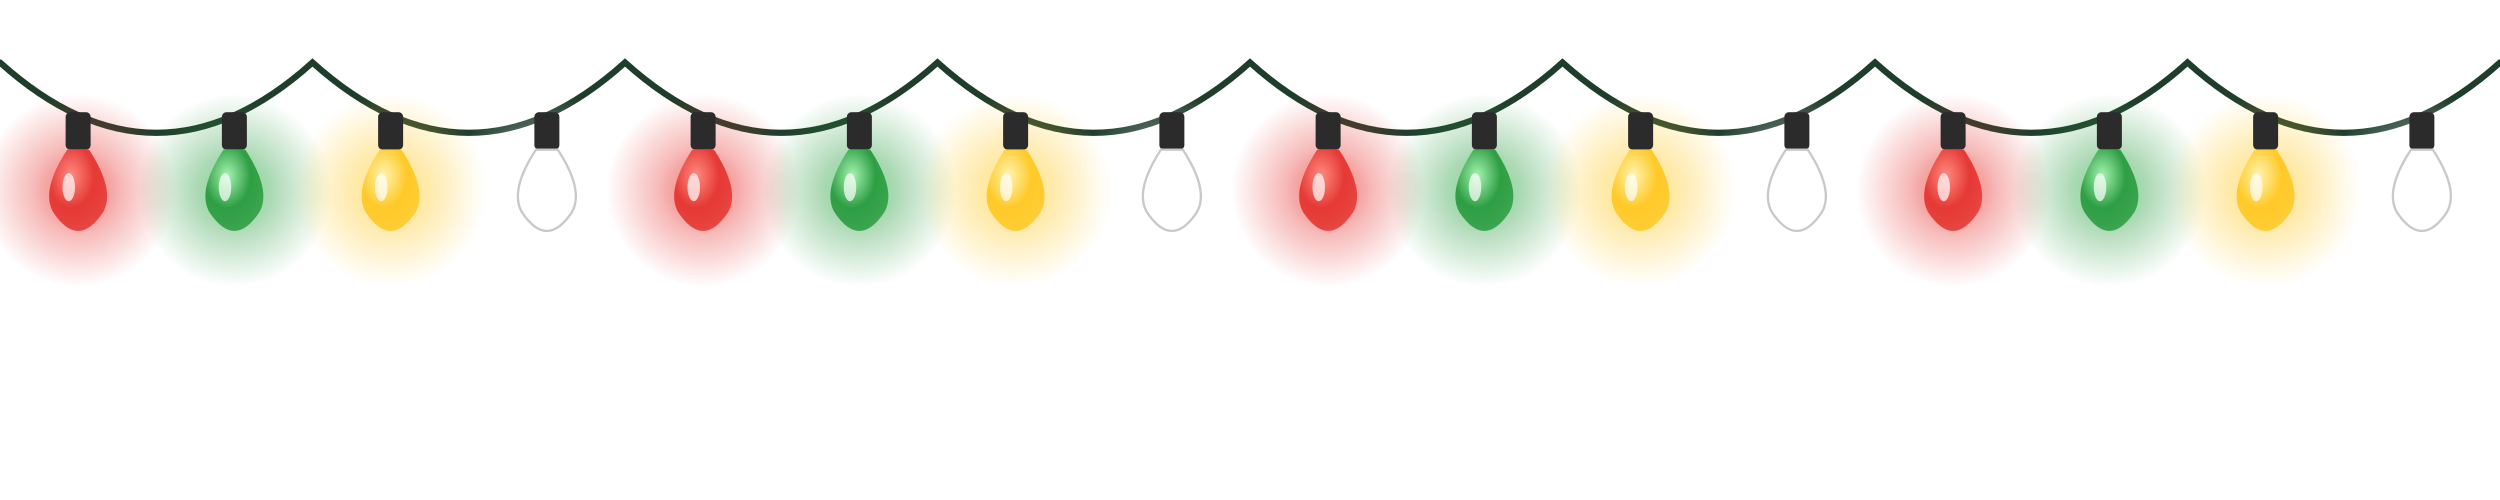
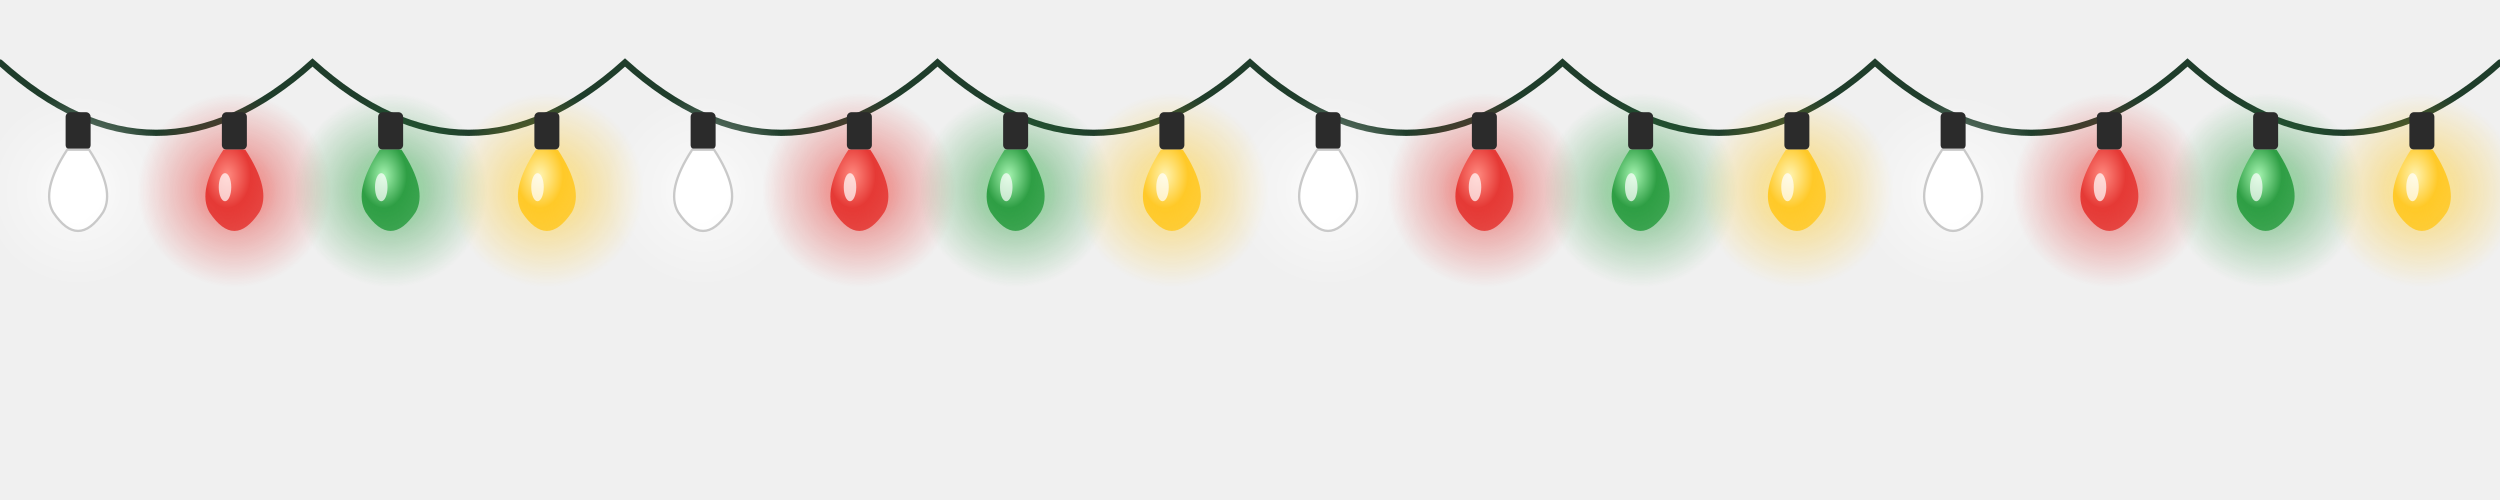
<svg xmlns="http://www.w3.org/2000/svg" viewBox="0 0 1600 320" width="1600" height="320">
  <defs>
    <radialGradient id="g0">
      <stop offset="0" stop-color="#ff8a80" stop-opacity="0.95" />
      <stop offset="0.45" stop-color="#e53935" stop-opacity="0.35" />
      <stop offset="1" stop-color="#e53935" stop-opacity="0" />
    </radialGradient>
    <radialGradient id="b0" cx="0.38" cy="0.32" r="0.8">
      <stop offset="0" stop-color="#ff8a80" />
      <stop offset="0.5" stop-color="#e53935" />
      <stop offset="1" stop-color="#e53935" stop-opacity="0.85" />
    </radialGradient>
    <radialGradient id="g1">
      <stop offset="0" stop-color="#a5f3b0" stop-opacity="0.95" />
      <stop offset="0.45" stop-color="#2e9e44" stop-opacity="0.35" />
      <stop offset="1" stop-color="#2e9e44" stop-opacity="0" />
    </radialGradient>
    <radialGradient id="b1" cx="0.38" cy="0.32" r="0.8">
      <stop offset="0" stop-color="#a5f3b0" />
      <stop offset="0.5" stop-color="#2e9e44" />
      <stop offset="1" stop-color="#2e9e44" stop-opacity="0.85" />
    </radialGradient>
    <radialGradient id="g2">
      <stop offset="0" stop-color="#fff3b0" stop-opacity="0.95" />
      <stop offset="0.45" stop-color="#ffc928" stop-opacity="0.35" />
      <stop offset="1" stop-color="#ffc928" stop-opacity="0" />
    </radialGradient>
    <radialGradient id="b2" cx="0.38" cy="0.32" r="0.8">
      <stop offset="0" stop-color="#fff3b0" />
      <stop offset="0.5" stop-color="#ffc928" />
      <stop offset="1" stop-color="#ffc928" stop-opacity="0.85" />
    </radialGradient>
    <radialGradient id="g3">
      <stop offset="0" stop-color="#ffffff" stop-opacity="0.95" />
      <stop offset="0.45" stop-color="#ffffff" stop-opacity="0.35" />
      <stop offset="1" stop-color="#ffffff" stop-opacity="0" />
    </radialGradient>
    <radialGradient id="b3" cx="0.38" cy="0.32" r="0.8">
      <stop offset="0" stop-color="#ffffff" />
      <stop offset="0.5" stop-color="#ffffff" />
      <stop offset="1" stop-color="#ffffff" stop-opacity="0.85" />
    </radialGradient>
  </defs>
-   <rect width="1600" height="320" fill="#ffffff" />
  <path d="M0,40 Q100,130 200,40 Q300,130 400,40 Q500,130 600,40 Q700,130 800,40 Q900,130 1000,40 Q1100,130 1200,40 Q1300,130 1400,40 Q1500,130 1600,40" fill="none" stroke="#1f3d2b" stroke-width="4" stroke-linecap="round" />
-   <circle cx="50.0" cy="121.8" r="62" fill="url(#g0)" />
+   <circle cx="50.0" cy="121.8" r="62" fill="url(#g3)" />
  <rect x="42.0" y="71.8" width="16" height="24" rx="3" fill="#2b2b2b" />
-   <path d="M43.0,95.8 Q26.0,121.8 34.0,135.8 Q50.0,159.8 66.0,135.8 Q74.0,121.8 57.0,95.8 Z" fill="url(#b0)" stroke="none" stroke-width="1.5" />
+   <path d="M43.0,95.8 Q26.0,121.8 34.0,135.8 Q50.0,159.8 66.0,135.8 Q74.0,121.8 57.0,95.8 Z" fill="url(#b3)" stroke="#c9c9c9" stroke-width="1.5" />
  <ellipse cx="44.0" cy="119.8" rx="4" ry="9" fill="#fff" opacity="0.7" />
-   <circle cx="150.0" cy="121.8" r="62" fill="url(#g1)" />
+   <circle cx="150.0" cy="121.8" r="62" fill="url(#g0)" />
  <rect x="142.0" y="71.8" width="16" height="24" rx="3" fill="#2b2b2b" />
-   <path d="M143.0,95.8 Q126.0,121.8 134.0,135.8 Q150.0,159.8 166.0,135.8 Q174.0,121.8 157.0,95.8 Z" fill="url(#b1)" stroke="none" stroke-width="1.5" />
+   <path d="M143.0,95.8 Q126.0,121.8 134.0,135.8 Q150.0,159.8 166.0,135.8 Q174.0,121.8 157.0,95.8 Z" fill="url(#b0)" stroke="none" stroke-width="1.5" />
  <ellipse cx="144.0" cy="119.8" rx="4" ry="9" fill="#fff" opacity="0.7" />
-   <circle cx="250.0" cy="121.8" r="62" fill="url(#g2)" />
+   <circle cx="250.0" cy="121.8" r="62" fill="url(#g1)" />
  <rect x="242.0" y="71.8" width="16" height="24" rx="3" fill="#2b2b2b" />
-   <path d="M243.0,95.8 Q226.0,121.8 234.0,135.8 Q250.0,159.8 266.0,135.8 Q274.0,121.8 257.0,95.8 Z" fill="url(#b2)" stroke="none" stroke-width="1.5" />
+   <path d="M243.0,95.8 Q226.0,121.8 234.0,135.8 Q250.0,159.8 266.0,135.8 Q274.0,121.8 257.0,95.8 Z" fill="url(#b1)" stroke="none" stroke-width="1.5" />
  <ellipse cx="244.0" cy="119.8" rx="4" ry="9" fill="#fff" opacity="0.7" />
-   <circle cx="350.0" cy="121.8" r="62" fill="url(#g3)" />
+   <circle cx="350.0" cy="121.8" r="62" fill="url(#g2)" />
  <rect x="342.0" y="71.8" width="16" height="24" rx="3" fill="#2b2b2b" />
-   <path d="M343.0,95.8 Q326.0,121.8 334.0,135.8 Q350.0,159.8 366.0,135.8 Q374.0,121.8 357.0,95.8 Z" fill="url(#b3)" stroke="#c9c9c9" stroke-width="1.5" />
+   <path d="M343.0,95.8 Q326.0,121.8 334.0,135.8 Q350.0,159.8 366.0,135.8 Q374.0,121.8 357.0,95.8 Z" fill="url(#b2)" stroke="none" stroke-width="1.5" />
  <ellipse cx="344.0" cy="119.8" rx="4" ry="9" fill="#fff" opacity="0.7" />
-   <circle cx="450.0" cy="121.8" r="62" fill="url(#g0)" />
+   <circle cx="450.0" cy="121.8" r="62" fill="url(#g3)" />
  <rect x="442.0" y="71.8" width="16" height="24" rx="3" fill="#2b2b2b" />
-   <path d="M443.0,95.8 Q426.0,121.8 434.0,135.8 Q450.0,159.8 466.0,135.8 Q474.0,121.8 457.0,95.8 Z" fill="url(#b0)" stroke="none" stroke-width="1.5" />
+   <path d="M443.0,95.8 Q426.0,121.8 434.0,135.8 Q450.0,159.8 466.0,135.8 Q474.0,121.8 457.0,95.8 Z" fill="url(#b3)" stroke="#c9c9c9" stroke-width="1.5" />
  <ellipse cx="444.0" cy="119.8" rx="4" ry="9" fill="#fff" opacity="0.7" />
-   <circle cx="550.0" cy="121.8" r="62" fill="url(#g1)" />
+   <circle cx="550.0" cy="121.8" r="62" fill="url(#g0)" />
  <rect x="542.0" y="71.8" width="16" height="24" rx="3" fill="#2b2b2b" />
-   <path d="M543.0,95.8 Q526.0,121.8 534.0,135.8 Q550.0,159.8 566.0,135.8 Q574.0,121.8 557.0,95.8 Z" fill="url(#b1)" stroke="none" stroke-width="1.5" />
+   <path d="M543.0,95.8 Q526.0,121.8 534.0,135.8 Q550.0,159.8 566.0,135.8 Q574.0,121.8 557.0,95.8 Z" fill="url(#b0)" stroke="none" stroke-width="1.5" />
  <ellipse cx="544.0" cy="119.8" rx="4" ry="9" fill="#fff" opacity="0.7" />
-   <circle cx="650.0" cy="121.8" r="62" fill="url(#g2)" />
+   <circle cx="650.0" cy="121.8" r="62" fill="url(#g1)" />
  <rect x="642.0" y="71.8" width="16" height="24" rx="3" fill="#2b2b2b" />
-   <path d="M643.0,95.8 Q626.0,121.8 634.0,135.8 Q650.0,159.8 666.0,135.8 Q674.0,121.8 657.0,95.8 Z" fill="url(#b2)" stroke="none" stroke-width="1.5" />
+   <path d="M643.0,95.8 Q626.0,121.8 634.0,135.8 Q650.0,159.8 666.0,135.8 Q674.0,121.8 657.0,95.8 Z" fill="url(#b1)" stroke="none" stroke-width="1.5" />
  <ellipse cx="644.0" cy="119.8" rx="4" ry="9" fill="#fff" opacity="0.7" />
-   <circle cx="750.0" cy="121.8" r="62" fill="url(#g3)" />
+   <circle cx="750.0" cy="121.8" r="62" fill="url(#g2)" />
  <rect x="742.0" y="71.8" width="16" height="24" rx="3" fill="#2b2b2b" />
-   <path d="M743.0,95.8 Q726.0,121.8 734.0,135.8 Q750.0,159.8 766.0,135.8 Q774.0,121.8 757.0,95.8 Z" fill="url(#b3)" stroke="#c9c9c9" stroke-width="1.5" />
+   <path d="M743.0,95.8 Q726.0,121.8 734.0,135.8 Q750.0,159.8 766.0,135.8 Q774.0,121.8 757.0,95.8 Z" fill="url(#b2)" stroke="none" stroke-width="1.5" />
  <ellipse cx="744.0" cy="119.8" rx="4" ry="9" fill="#fff" opacity="0.7" />
-   <circle cx="850.0" cy="121.8" r="62" fill="url(#g0)" />
+   <circle cx="850.0" cy="121.8" r="62" fill="url(#g3)" />
  <rect x="842.0" y="71.8" width="16" height="24" rx="3" fill="#2b2b2b" />
-   <path d="M843.0,95.8 Q826.0,121.8 834.0,135.8 Q850.0,159.8 866.0,135.8 Q874.0,121.8 857.0,95.8 Z" fill="url(#b0)" stroke="none" stroke-width="1.5" />
+   <path d="M843.0,95.8 Q826.0,121.8 834.0,135.8 Q850.0,159.8 866.0,135.8 Q874.0,121.8 857.0,95.8 Z" fill="url(#b3)" stroke="#c9c9c9" stroke-width="1.5" />
  <ellipse cx="844.0" cy="119.8" rx="4" ry="9" fill="#fff" opacity="0.7" />
-   <circle cx="950.0" cy="121.8" r="62" fill="url(#g1)" />
+   <circle cx="950.0" cy="121.8" r="62" fill="url(#g0)" />
  <rect x="942.0" y="71.8" width="16" height="24" rx="3" fill="#2b2b2b" />
-   <path d="M943.0,95.8 Q926.0,121.8 934.0,135.8 Q950.0,159.8 966.0,135.8 Q974.0,121.8 957.0,95.8 Z" fill="url(#b1)" stroke="none" stroke-width="1.5" />
+   <path d="M943.0,95.8 Q926.0,121.8 934.0,135.8 Q950.0,159.8 966.0,135.8 Q974.0,121.8 957.0,95.8 Z" fill="url(#b0)" stroke="none" stroke-width="1.5" />
  <ellipse cx="944.0" cy="119.8" rx="4" ry="9" fill="#fff" opacity="0.7" />
-   <circle cx="1050.0" cy="121.8" r="62" fill="url(#g2)" />
+   <circle cx="1050.0" cy="121.8" r="62" fill="url(#g1)" />
  <rect x="1042.0" y="71.8" width="16" height="24" rx="3" fill="#2b2b2b" />
-   <path d="M1043.0,95.8 Q1026.0,121.8 1034.0,135.8 Q1050.0,159.8 1066.0,135.8 Q1074.0,121.8 1057.0,95.8 Z" fill="url(#b2)" stroke="none" stroke-width="1.5" />
+   <path d="M1043.0,95.8 Q1026.0,121.8 1034.0,135.8 Q1050.0,159.8 1066.0,135.8 Q1074.0,121.8 1057.0,95.8 Z" fill="url(#b1)" stroke="none" stroke-width="1.5" />
  <ellipse cx="1044.0" cy="119.8" rx="4" ry="9" fill="#fff" opacity="0.7" />
-   <circle cx="1150.0" cy="121.8" r="62" fill="url(#g3)" />
+   <circle cx="1150.0" cy="121.8" r="62" fill="url(#g2)" />
  <rect x="1142.0" y="71.8" width="16" height="24" rx="3" fill="#2b2b2b" />
-   <path d="M1143.0,95.8 Q1126.0,121.8 1134.0,135.8 Q1150.0,159.8 1166.0,135.8 Q1174.0,121.8 1157.0,95.8 Z" fill="url(#b3)" stroke="#c9c9c9" stroke-width="1.5" />
+   <path d="M1143.0,95.8 Q1126.0,121.8 1134.0,135.8 Q1150.0,159.8 1166.0,135.8 Q1174.0,121.8 1157.0,95.8 Z" fill="url(#b2)" stroke="none" stroke-width="1.5" />
  <ellipse cx="1144.0" cy="119.8" rx="4" ry="9" fill="#fff" opacity="0.7" />
-   <circle cx="1250.0" cy="121.8" r="62" fill="url(#g0)" />
+   <circle cx="1250.0" cy="121.8" r="62" fill="url(#g3)" />
  <rect x="1242.0" y="71.8" width="16" height="24" rx="3" fill="#2b2b2b" />
-   <path d="M1243.0,95.8 Q1226.0,121.8 1234.0,135.8 Q1250.0,159.8 1266.0,135.8 Q1274.0,121.8 1257.0,95.8 Z" fill="url(#b0)" stroke="none" stroke-width="1.5" />
+   <path d="M1243.0,95.8 Q1226.0,121.8 1234.0,135.8 Q1250.0,159.8 1266.0,135.8 Q1274.0,121.8 1257.0,95.8 Z" fill="url(#b3)" stroke="#c9c9c9" stroke-width="1.5" />
  <ellipse cx="1244.0" cy="119.8" rx="4" ry="9" fill="#fff" opacity="0.7" />
-   <circle cx="1350.0" cy="121.8" r="62" fill="url(#g1)" />
+   <circle cx="1350.0" cy="121.8" r="62" fill="url(#g0)" />
  <rect x="1342.0" y="71.8" width="16" height="24" rx="3" fill="#2b2b2b" />
-   <path d="M1343.0,95.8 Q1326.0,121.8 1334.0,135.8 Q1350.0,159.8 1366.0,135.8 Q1374.0,121.8 1357.0,95.8 Z" fill="url(#b1)" stroke="none" stroke-width="1.5" />
+   <path d="M1343.0,95.8 Q1326.0,121.8 1334.0,135.8 Q1350.0,159.8 1366.0,135.8 Q1374.0,121.8 1357.0,95.8 Z" fill="url(#b0)" stroke="none" stroke-width="1.5" />
  <ellipse cx="1344.0" cy="119.8" rx="4" ry="9" fill="#fff" opacity="0.7" />
-   <circle cx="1450.0" cy="121.8" r="62" fill="url(#g2)" />
+   <circle cx="1450.0" cy="121.8" r="62" fill="url(#g1)" />
  <rect x="1442.0" y="71.8" width="16" height="24" rx="3" fill="#2b2b2b" />
-   <path d="M1443.0,95.8 Q1426.0,121.8 1434.0,135.8 Q1450.0,159.8 1466.0,135.8 Q1474.0,121.8 1457.0,95.8 Z" fill="url(#b2)" stroke="none" stroke-width="1.5" />
+   <path d="M1443.0,95.8 Q1426.0,121.8 1434.0,135.8 Q1450.0,159.8 1466.0,135.8 Q1474.0,121.8 1457.0,95.8 Z" fill="url(#b1)" stroke="none" stroke-width="1.5" />
  <ellipse cx="1444.0" cy="119.8" rx="4" ry="9" fill="#fff" opacity="0.7" />
-   <circle cx="1550.0" cy="121.8" r="62" fill="url(#g3)" />
+   <circle cx="1550.0" cy="121.8" r="62" fill="url(#g2)" />
  <rect x="1542.0" y="71.8" width="16" height="24" rx="3" fill="#2b2b2b" />
-   <path d="M1543.0,95.8 Q1526.0,121.8 1534.0,135.8 Q1550.0,159.8 1566.0,135.8 Q1574.0,121.8 1557.0,95.8 Z" fill="url(#b3)" stroke="#c9c9c9" stroke-width="1.5" />
+   <path d="M1543.0,95.8 Q1526.0,121.8 1534.0,135.8 Q1550.0,159.8 1566.0,135.8 Q1574.0,121.8 1557.0,95.8 Z" fill="url(#b2)" stroke="none" stroke-width="1.5" />
  <ellipse cx="1544.0" cy="119.8" rx="4" ry="9" fill="#fff" opacity="0.7" />
</svg>
